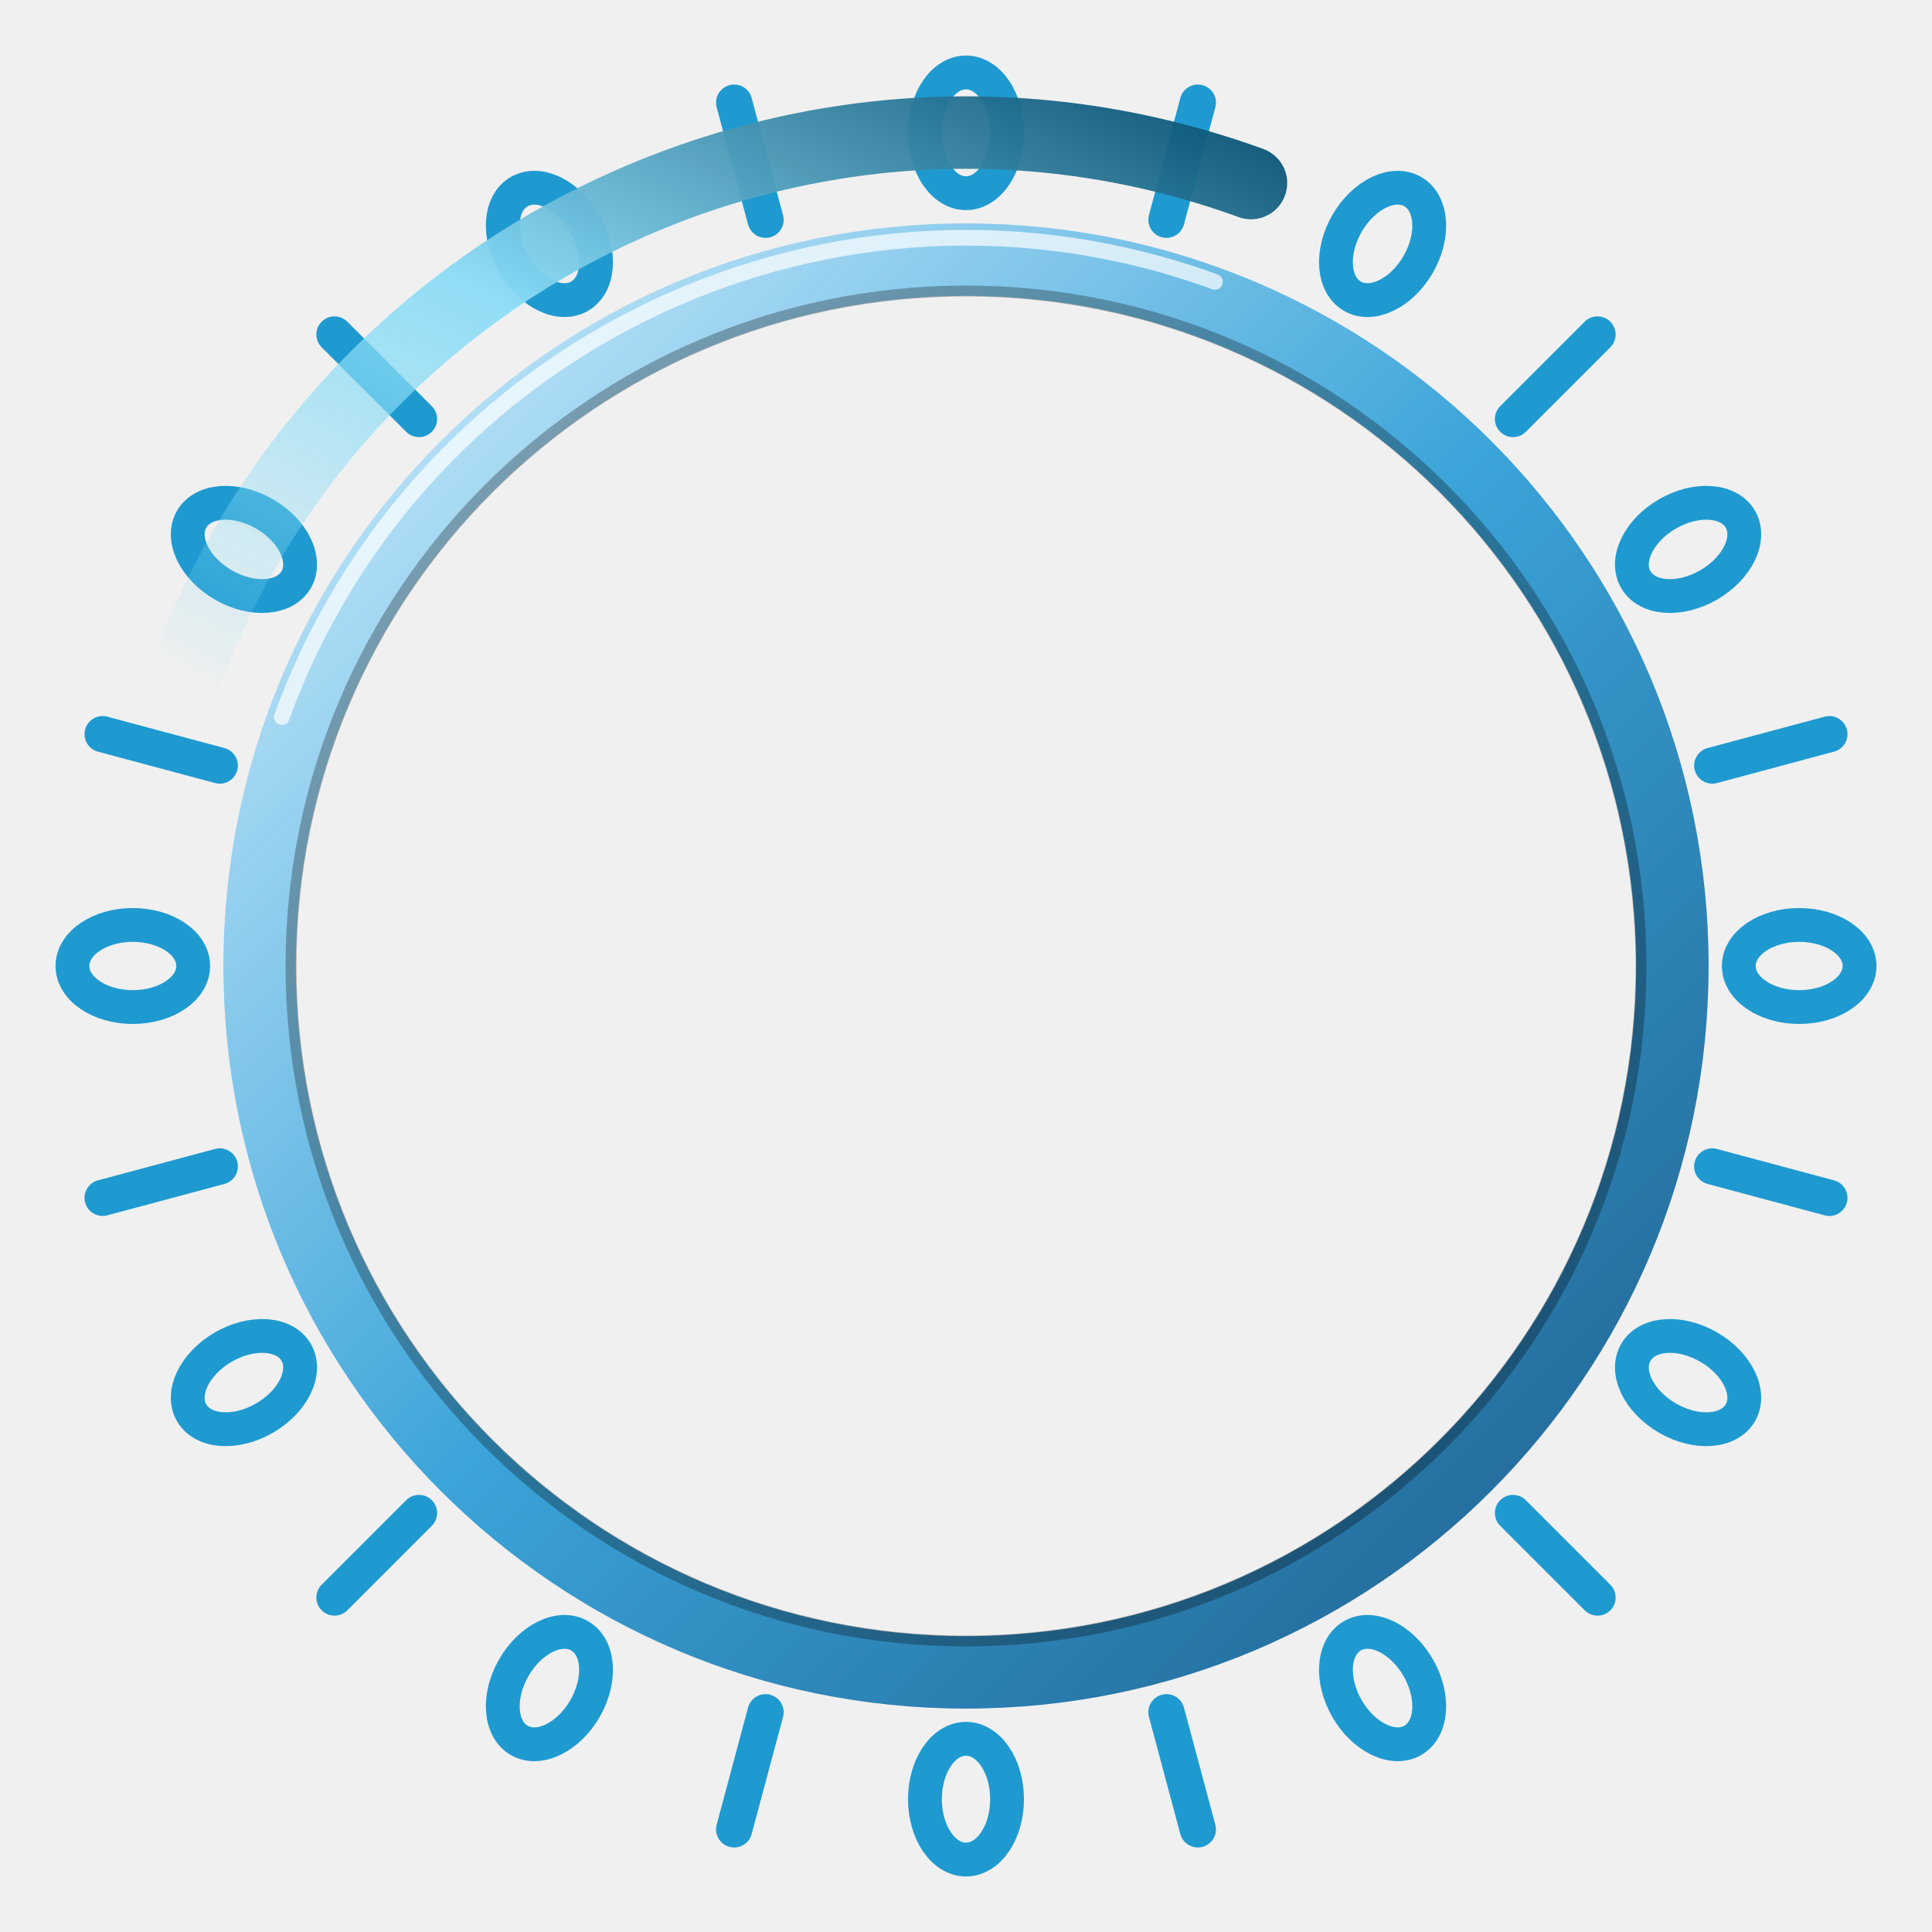
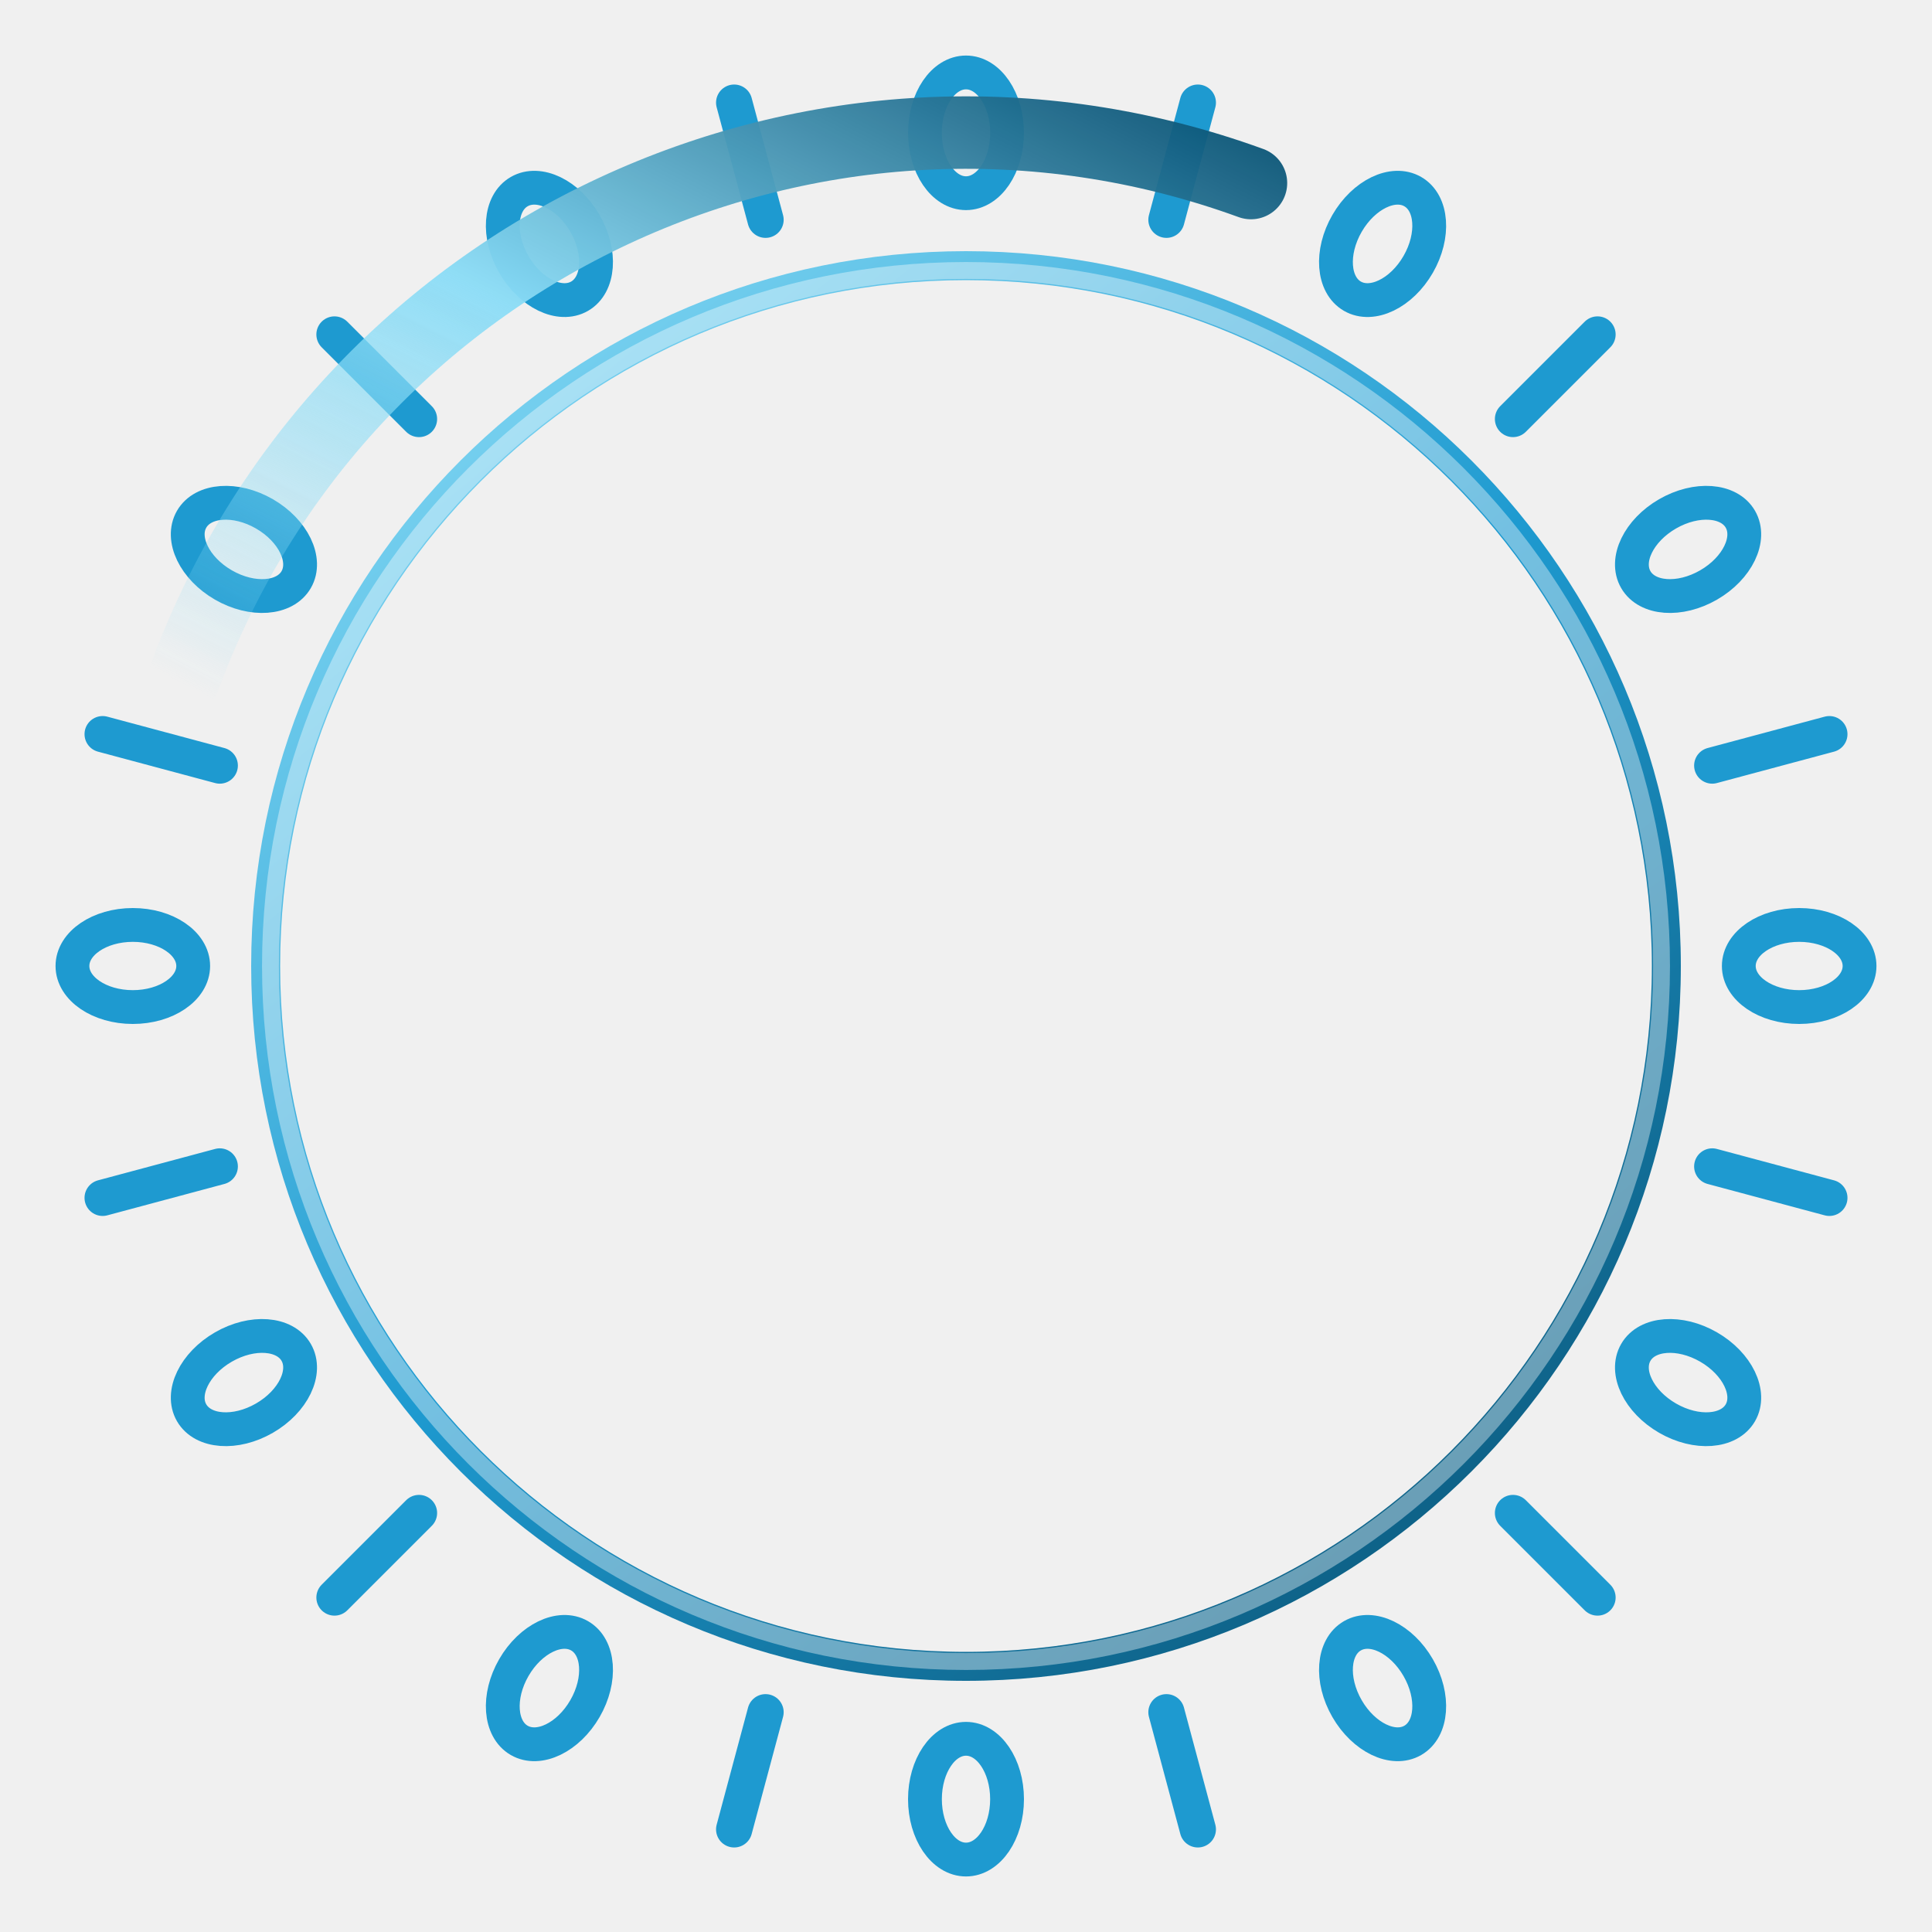
<svg xmlns="http://www.w3.org/2000/svg" width="160" height="160" viewBox="0 0 160 160" fill="none">
  <defs>
-     <linearGradient id="fbtbz" x1="0" y1="0" x2="1" y2="1">
-       <stop offset="0" stop-color="#D8F1FF" />
-       <stop offset=".5" stop-color="#3BA4D9" />
-       <stop offset="1" stop-color="#1D5E8C" />
-     </linearGradient>
    <linearGradient id="abitflowr" x1="10%" y1="0%" x2="90%" y2="100%">
      <stop offset="0" stop-color="#8ADCF6" stop-opacity="1" />
      <stop offset="0.5" stop-color="#1E9AD0" stop-opacity="1" />
      <stop offset="1" stop-color="#0A5476" stop-opacity="1" />
    </linearGradient>
    <linearGradient id="abitflowp" x1="0%" y1="100%" x2="100%" y2="0%">
      <stop offset="0" stop-color="#8ADCF6" stop-opacity="0" />
      <stop offset="0.5" stop-color="#8ADCF6" stop-opacity="1" />
      <stop offset="1" stop-color="#0A5476" stop-opacity="1" />
    </linearGradient>
  </defs>
  <circle cx="80" cy="80" r="58" stroke="url(#abitflowr)" stroke-width="2.4" />
  <circle cx="80" cy="80" r="57.6" stroke="#FFFFFF" stroke-opacity=".38" stroke-width="1.4" />
  <ellipse class="bt-bit" style="--i:0" cx="149.0" cy="80.0" rx="3.4" ry="5" fill="none" stroke="#1E9AD0" stroke-width="2.8" transform="rotate(90 149.0 80.0)" />
  <path class="bt-bit" style="--i:1" d="M141.8 96.6 L151.5 99.2" stroke="#1E9AD0" stroke-width="3" stroke-linecap="round" />
  <ellipse class="bt-bit" style="--i:2" cx="139.8" cy="114.5" rx="3.4" ry="5" fill="none" stroke="#1E9AD0" stroke-width="2.8" transform="rotate(120 139.8 114.5)" />
  <path class="bt-bit" style="--i:3" d="M125.3 125.3 L132.3 132.3" stroke="#1E9AD0" stroke-width="3" stroke-linecap="round" />
  <ellipse class="bt-bit" style="--i:4" cx="114.5" cy="139.8" rx="3.4" ry="5" fill="none" stroke="#1E9AD0" stroke-width="2.8" transform="rotate(150 114.5 139.8)" />
  <path class="bt-bit" style="--i:5" d="M96.6 141.8 L99.2 151.5" stroke="#1E9AD0" stroke-width="3" stroke-linecap="round" />
  <ellipse class="bt-bit" style="--i:6" cx="80.0" cy="149.0" rx="3.4" ry="5" fill="none" stroke="#1E9AD0" stroke-width="2.8" transform="rotate(180 80.0 149.0)" />
  <path class="bt-bit" style="--i:7" d="M63.4 141.8 L60.8 151.5" stroke="#1E9AD0" stroke-width="3" stroke-linecap="round" />
  <ellipse class="bt-bit" style="--i:8" cx="45.5" cy="139.8" rx="3.4" ry="5" fill="none" stroke="#1E9AD0" stroke-width="2.8" transform="rotate(210 45.5 139.8)" />
  <path class="bt-bit" style="--i:9" d="M34.7 125.3 L27.7 132.3" stroke="#1E9AD0" stroke-width="3" stroke-linecap="round" />
  <ellipse class="bt-bit" style="--i:10" cx="20.2" cy="114.5" rx="3.4" ry="5" fill="none" stroke="#1E9AD0" stroke-width="2.8" transform="rotate(240 20.2 114.5)" />
  <path class="bt-bit" style="--i:11" d="M18.2 96.6 L8.5 99.2" stroke="#1E9AD0" stroke-width="3" stroke-linecap="round" />
  <ellipse class="bt-bit" style="--i:12" cx="11.0" cy="80.0" rx="3.4" ry="5" fill="none" stroke="#1E9AD0" stroke-width="2.8" transform="rotate(270 11.0 80.0)" />
  <path class="bt-bit" style="--i:13" d="M18.2 63.4 L8.5 60.8" stroke="#1E9AD0" stroke-width="3" stroke-linecap="round" />
  <ellipse class="bt-bit" style="--i:14" cx="20.2" cy="45.5" rx="3.4" ry="5" fill="none" stroke="#1E9AD0" stroke-width="2.8" transform="rotate(300 20.2 45.5)" />
  <path class="bt-bit" style="--i:15" d="M34.7 34.7 L27.7 27.7" stroke="#1E9AD0" stroke-width="3" stroke-linecap="round" />
  <ellipse class="bt-bit" style="--i:16" cx="45.5" cy="20.2" rx="3.4" ry="5" fill="none" stroke="#1E9AD0" stroke-width="2.8" transform="rotate(330 45.5 20.2)" />
  <path class="bt-bit" style="--i:17" d="M63.4 18.2 L60.8 8.5" stroke="#1E9AD0" stroke-width="3" stroke-linecap="round" />
  <ellipse class="bt-bit" style="--i:18" cx="80.0" cy="11.0" rx="3.4" ry="5" fill="none" stroke="#1E9AD0" stroke-width="2.8" transform="rotate(360 80.0 11.0)" />
  <path class="bt-bit" style="--i:19" d="M96.6 18.2 L99.2 8.5" stroke="#1E9AD0" stroke-width="3" stroke-linecap="round" />
  <ellipse class="bt-bit" style="--i:20" cx="114.5" cy="20.2" rx="3.4" ry="5" fill="none" stroke="#1E9AD0" stroke-width="2.8" transform="rotate(390 114.5 20.2)" />
  <path class="bt-bit" style="--i:21" d="M125.3 34.7 L132.3 27.7" stroke="#1E9AD0" stroke-width="3" stroke-linecap="round" />
  <ellipse class="bt-bit" style="--i:22" cx="139.8" cy="45.5" rx="3.4" ry="5" fill="none" stroke="#1E9AD0" stroke-width="2.8" transform="rotate(420 139.8 45.5)" />
  <path class="bt-bit" style="--i:23" d="M141.8 63.4 L151.5 60.8" stroke="#1E9AD0" stroke-width="3" stroke-linecap="round" />
  <path class="bt-pulse" d="M15.16 56.40 A69 69 0 0 1 103.60 15.16" fill="none" stroke="url(#abitflowp)" stroke-width="6" stroke-linecap="round" opacity=".95" />
-   <circle cx="80" cy="80" r="58.5" stroke="url(#fbtbz)" stroke-width="6" />
-   <circle cx="80" cy="80" r="55.9" stroke="#000" stroke-opacity=".28" stroke-width=".9" />
-   <path d="M23.34 59.38 A60.3 60.3 0 0 1 100.62 23.34" stroke="#fff" stroke-opacity=".7" stroke-width="1.3" stroke-linecap="round" />
</svg>
